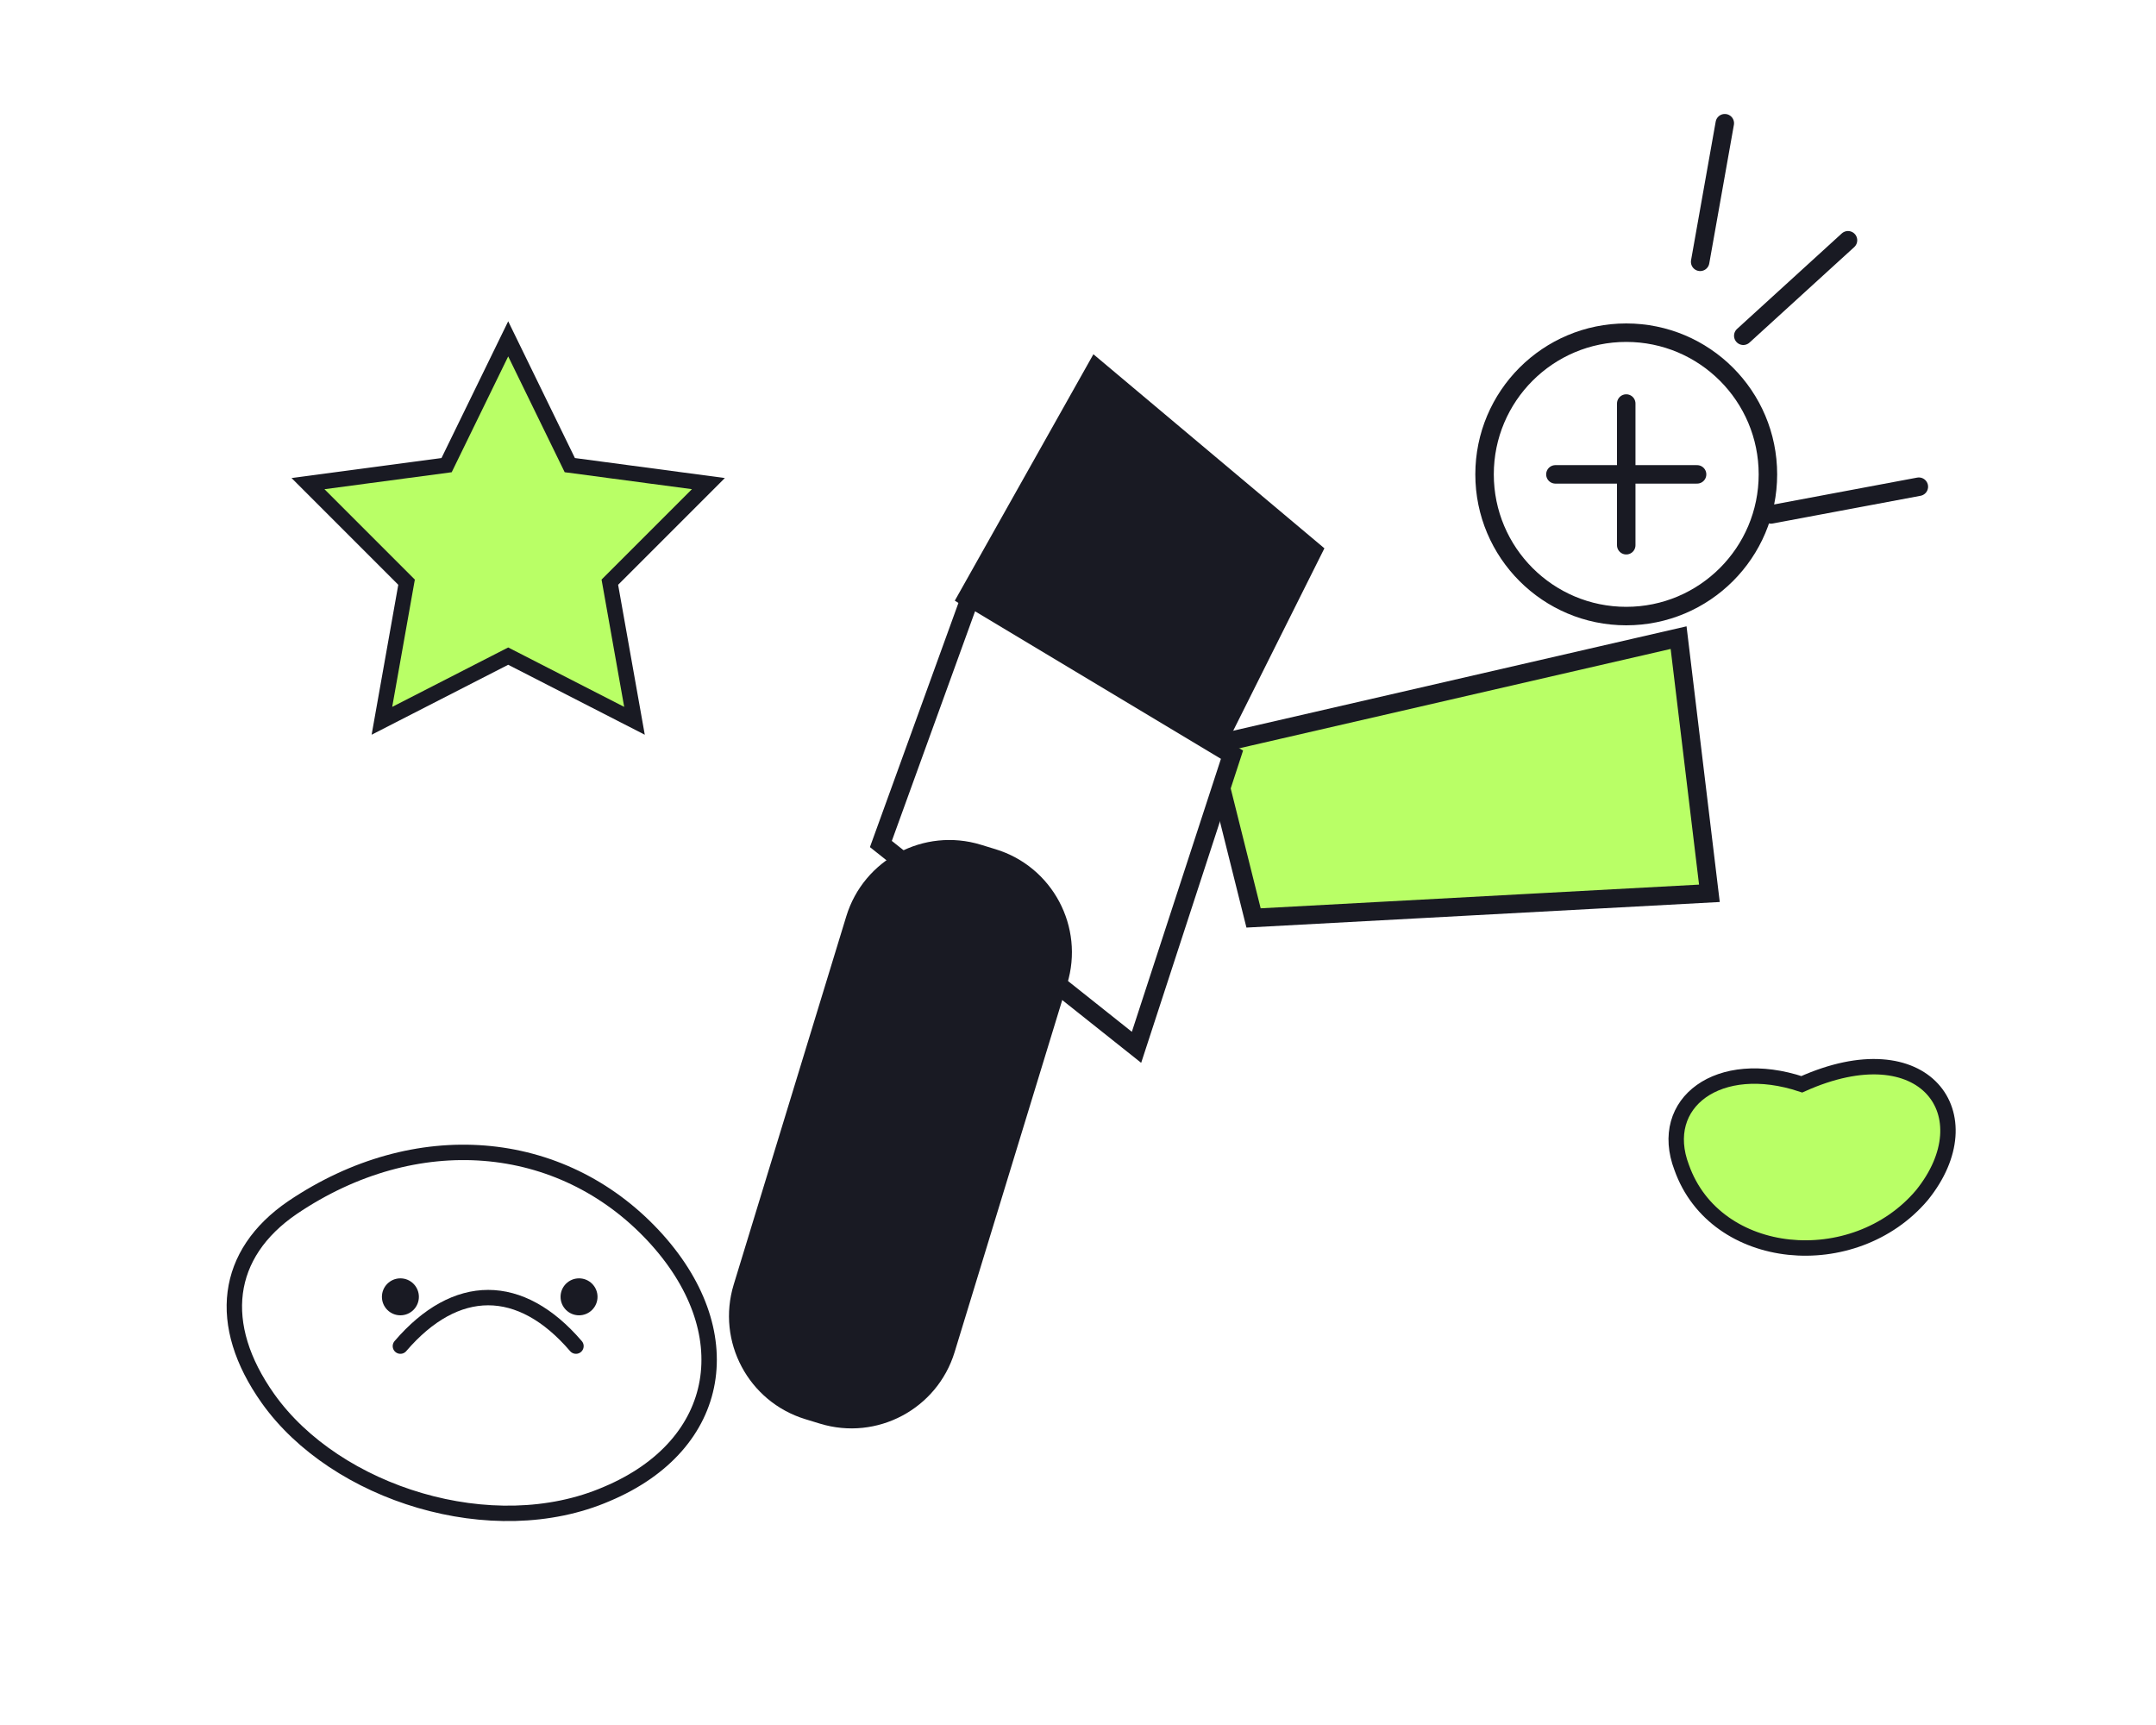
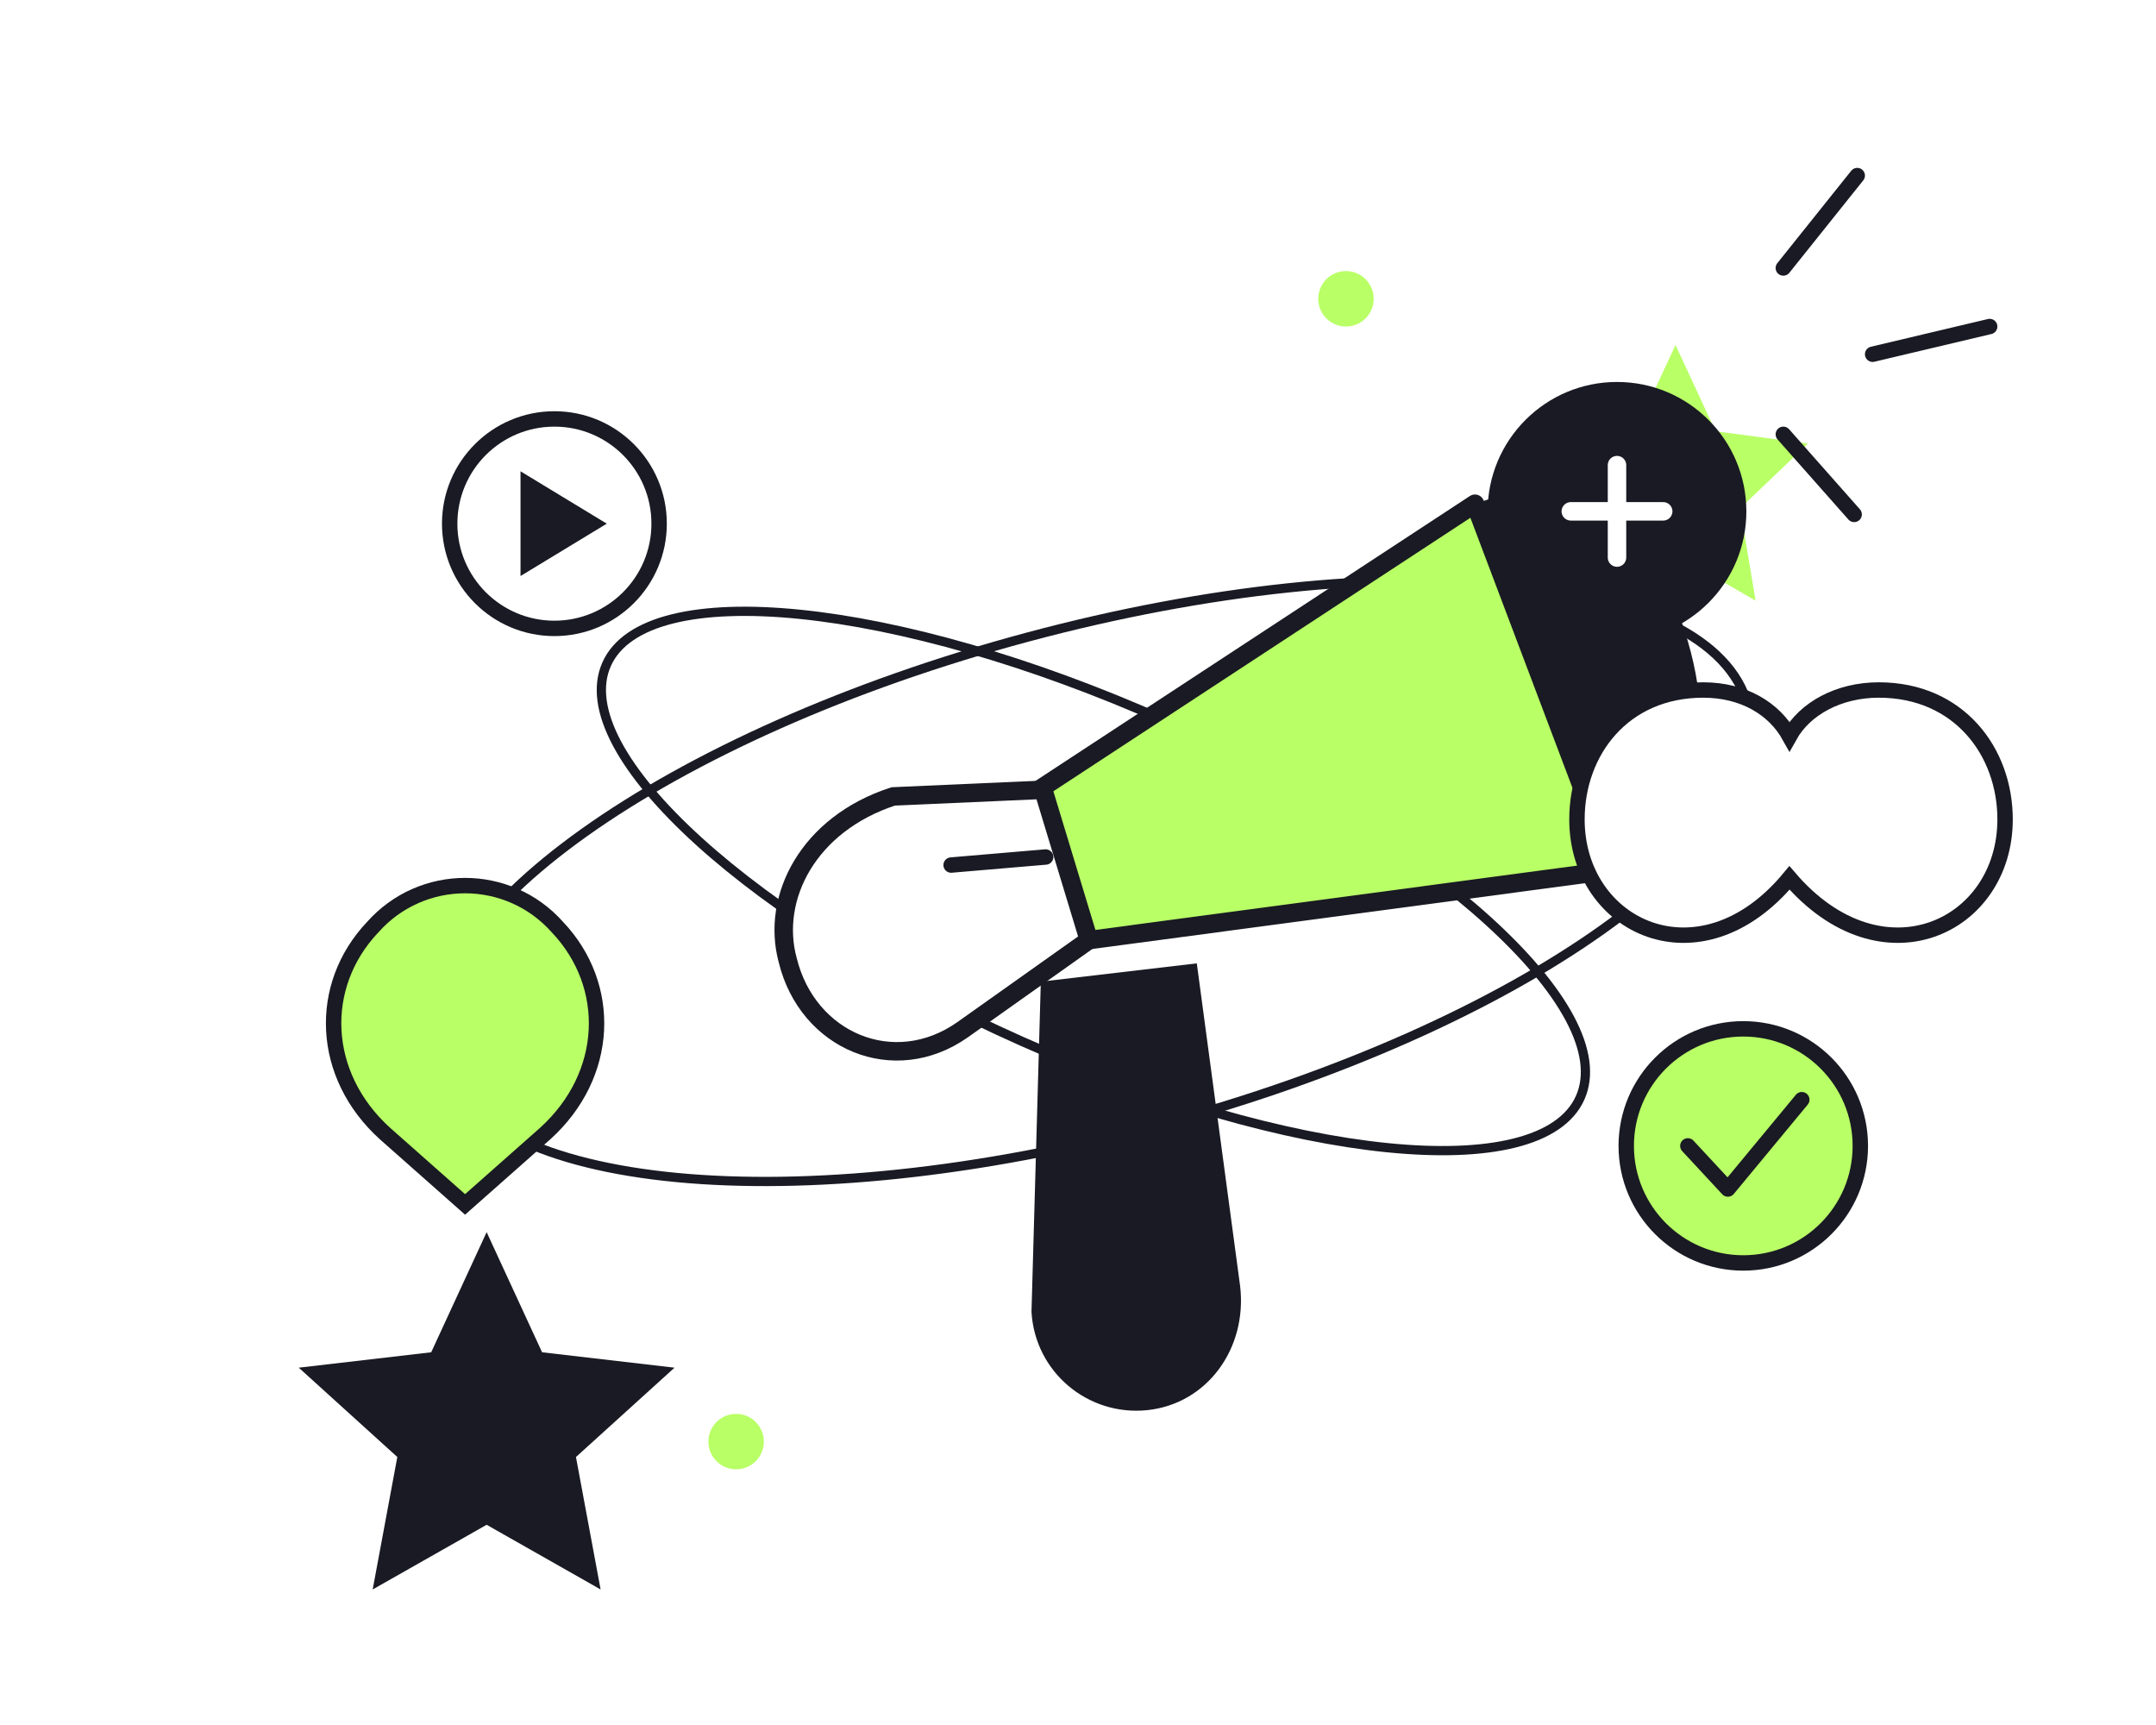
<svg xmlns="http://www.w3.org/2000/svg" width="700" height="560" viewBox="0 0 700 560" fill="none">
  <rect width="700" height="560" fill="white" />
-   <path d="M355 115L430 178L395 248L310 195L355 115Z" fill="#191A23" />
-   <path d="M393 242L545 207L555 290L407 298L393 242Z" fill="#B9FF66" stroke="#191A23" stroke-width="6" />
-   <path d="M315 194L400 245L369 340L286 274L315 194Z" fill="white" stroke="#191A23" stroke-width="6" />
-   <rect x="285" y="264" width="75" height="195" rx="35" transform="rotate(17 285 264)" fill="#191A23" />
-   <circle cx="528" cy="154" r="46" stroke="#191A23" stroke-width="6" />
-   <path d="M505 154H551M528 131V177" stroke="#191A23" stroke-width="6" stroke-linecap="round" />
-   <path d="M566 109L600 78M575 167L623 158M552 85L560 40" stroke="#191A23" stroke-width="6" stroke-linecap="round" />
-   <path d="M165 110L185 151L230 157L198 189L206 234L165 213L124 234L132 189L100 157L145 151L165 110Z" fill="#B9FF66" stroke="#191A23" stroke-width="5" />
-   <path d="M585 352C625 334 645 362 624 388C602 414 557 410 546 379C538 358 558 343 585 352Z" fill="#B9FF66" stroke="#191A23" stroke-width="5" />
-   <path d="M95 392C135 365 182 369 212 401C241 432 235 469 197 485C160 501 109 485 87 454C70 430 73 407 95 392Z" fill="white" stroke="#191A23" stroke-width="5" />
-   <path d="M130 437C148 416 169 416 187 437" stroke="#191A23" stroke-width="5" stroke-linecap="round" />
-   <circle cx="130" cy="421" r="6" fill="#191A23" />
-   <circle cx="188" cy="421" r="6" fill="#191A23" />
+   <ellipse cx="355" cy="286" rx="220" ry="82" transform="rotate(-15 355 286)" stroke="#191A23" stroke-width="3" />
+   <ellipse cx="355" cy="286" rx="173" ry="57" transform="rotate(24 355 286)" stroke="#191A23" stroke-width="3" />
+   <path d="M158 400L176 439L219 444L187 473L195 516L158 495L121 516L129 473L97 444L140 439L158 400Z" fill="#191A23" />
+   <path d="M544 112L557 140L587 144L565 165L570 195L544 180L518 195L523 165L501 144L531 140L544 112Z" fill="#B9FF66" />
+   <g transform="translate(223 176) rotate(-18 150 105)">
+     <path d="M122 71L287 26L293 153L124 122L122 71Z" fill="#B9FF66" stroke="#191A23" stroke-width="6" stroke-linejoin="round" />
+     <path d="M78 58L125 71L124 122L76 137C50 145 27 125 29 98C30 77 49 58 78 58Z" fill="white" stroke="#191A23" stroke-width="6" />
+     <path d="M293 26C319 23 339 47 339 86C339 127 319 153 293 153L287 26H293Z" fill="#191A23" />
+     <path d="M105 130L155 140L136 244C132 264 114 277 95 273C76 269 64 250 69 231L105 130Z" fill="#191A23" />
+     <path d="M89 85L119 92" stroke="#191A23" stroke-width="5" stroke-linecap="round" />
+   </g>
+   <circle cx="525" cy="166" r="42" fill="#191A23" />
+   <path d="M510 166H540" stroke="white" stroke-width="6" stroke-linecap="round" />
+   <path d="M525 151V181" stroke="white" stroke-width="6" stroke-linecap="round" />
+   <circle cx="566" cy="372" r="38" fill="#B9FF66" stroke="#191A23" stroke-width="5" />
+   <path d="M548 372L561 386L585 357" stroke="#191A23" stroke-width="5" stroke-linecap="round" stroke-linejoin="round" />
+   <circle cx="180" cy="170" r="34" fill="white" stroke="#191A23" stroke-width="5" />
+   <path d="M169 153L197 170L169 187V153Z" fill="#191A23" />
+   <path d="M610 224C636 224 651 244 651 266C651 301 611 320 581 285C552 320 512 301 512 266C512 244 527 224 553 224C566 224 576 230 581 239C586 230 597 224 610 224Z" fill="white" stroke="#191A23" stroke-width="5" />
+   <path d="M121 301C137 283 165 283 181 301C199 320 198 349 177 368L151 391L125 368C104 349 103 320 121 301Z" fill="#B9FF66" stroke="#191A23" stroke-width="5" />
+   <path d="M579 87L603 57M608 115L646 106M579 141L602 167" stroke="#191A23" stroke-width="5" stroke-linecap="round" />
+   <circle cx="437" cy="97" r="9" fill="#B9FF66" />
+   <circle cx="239" cy="468" r="9" fill="#B9FF66" />
</svg>
